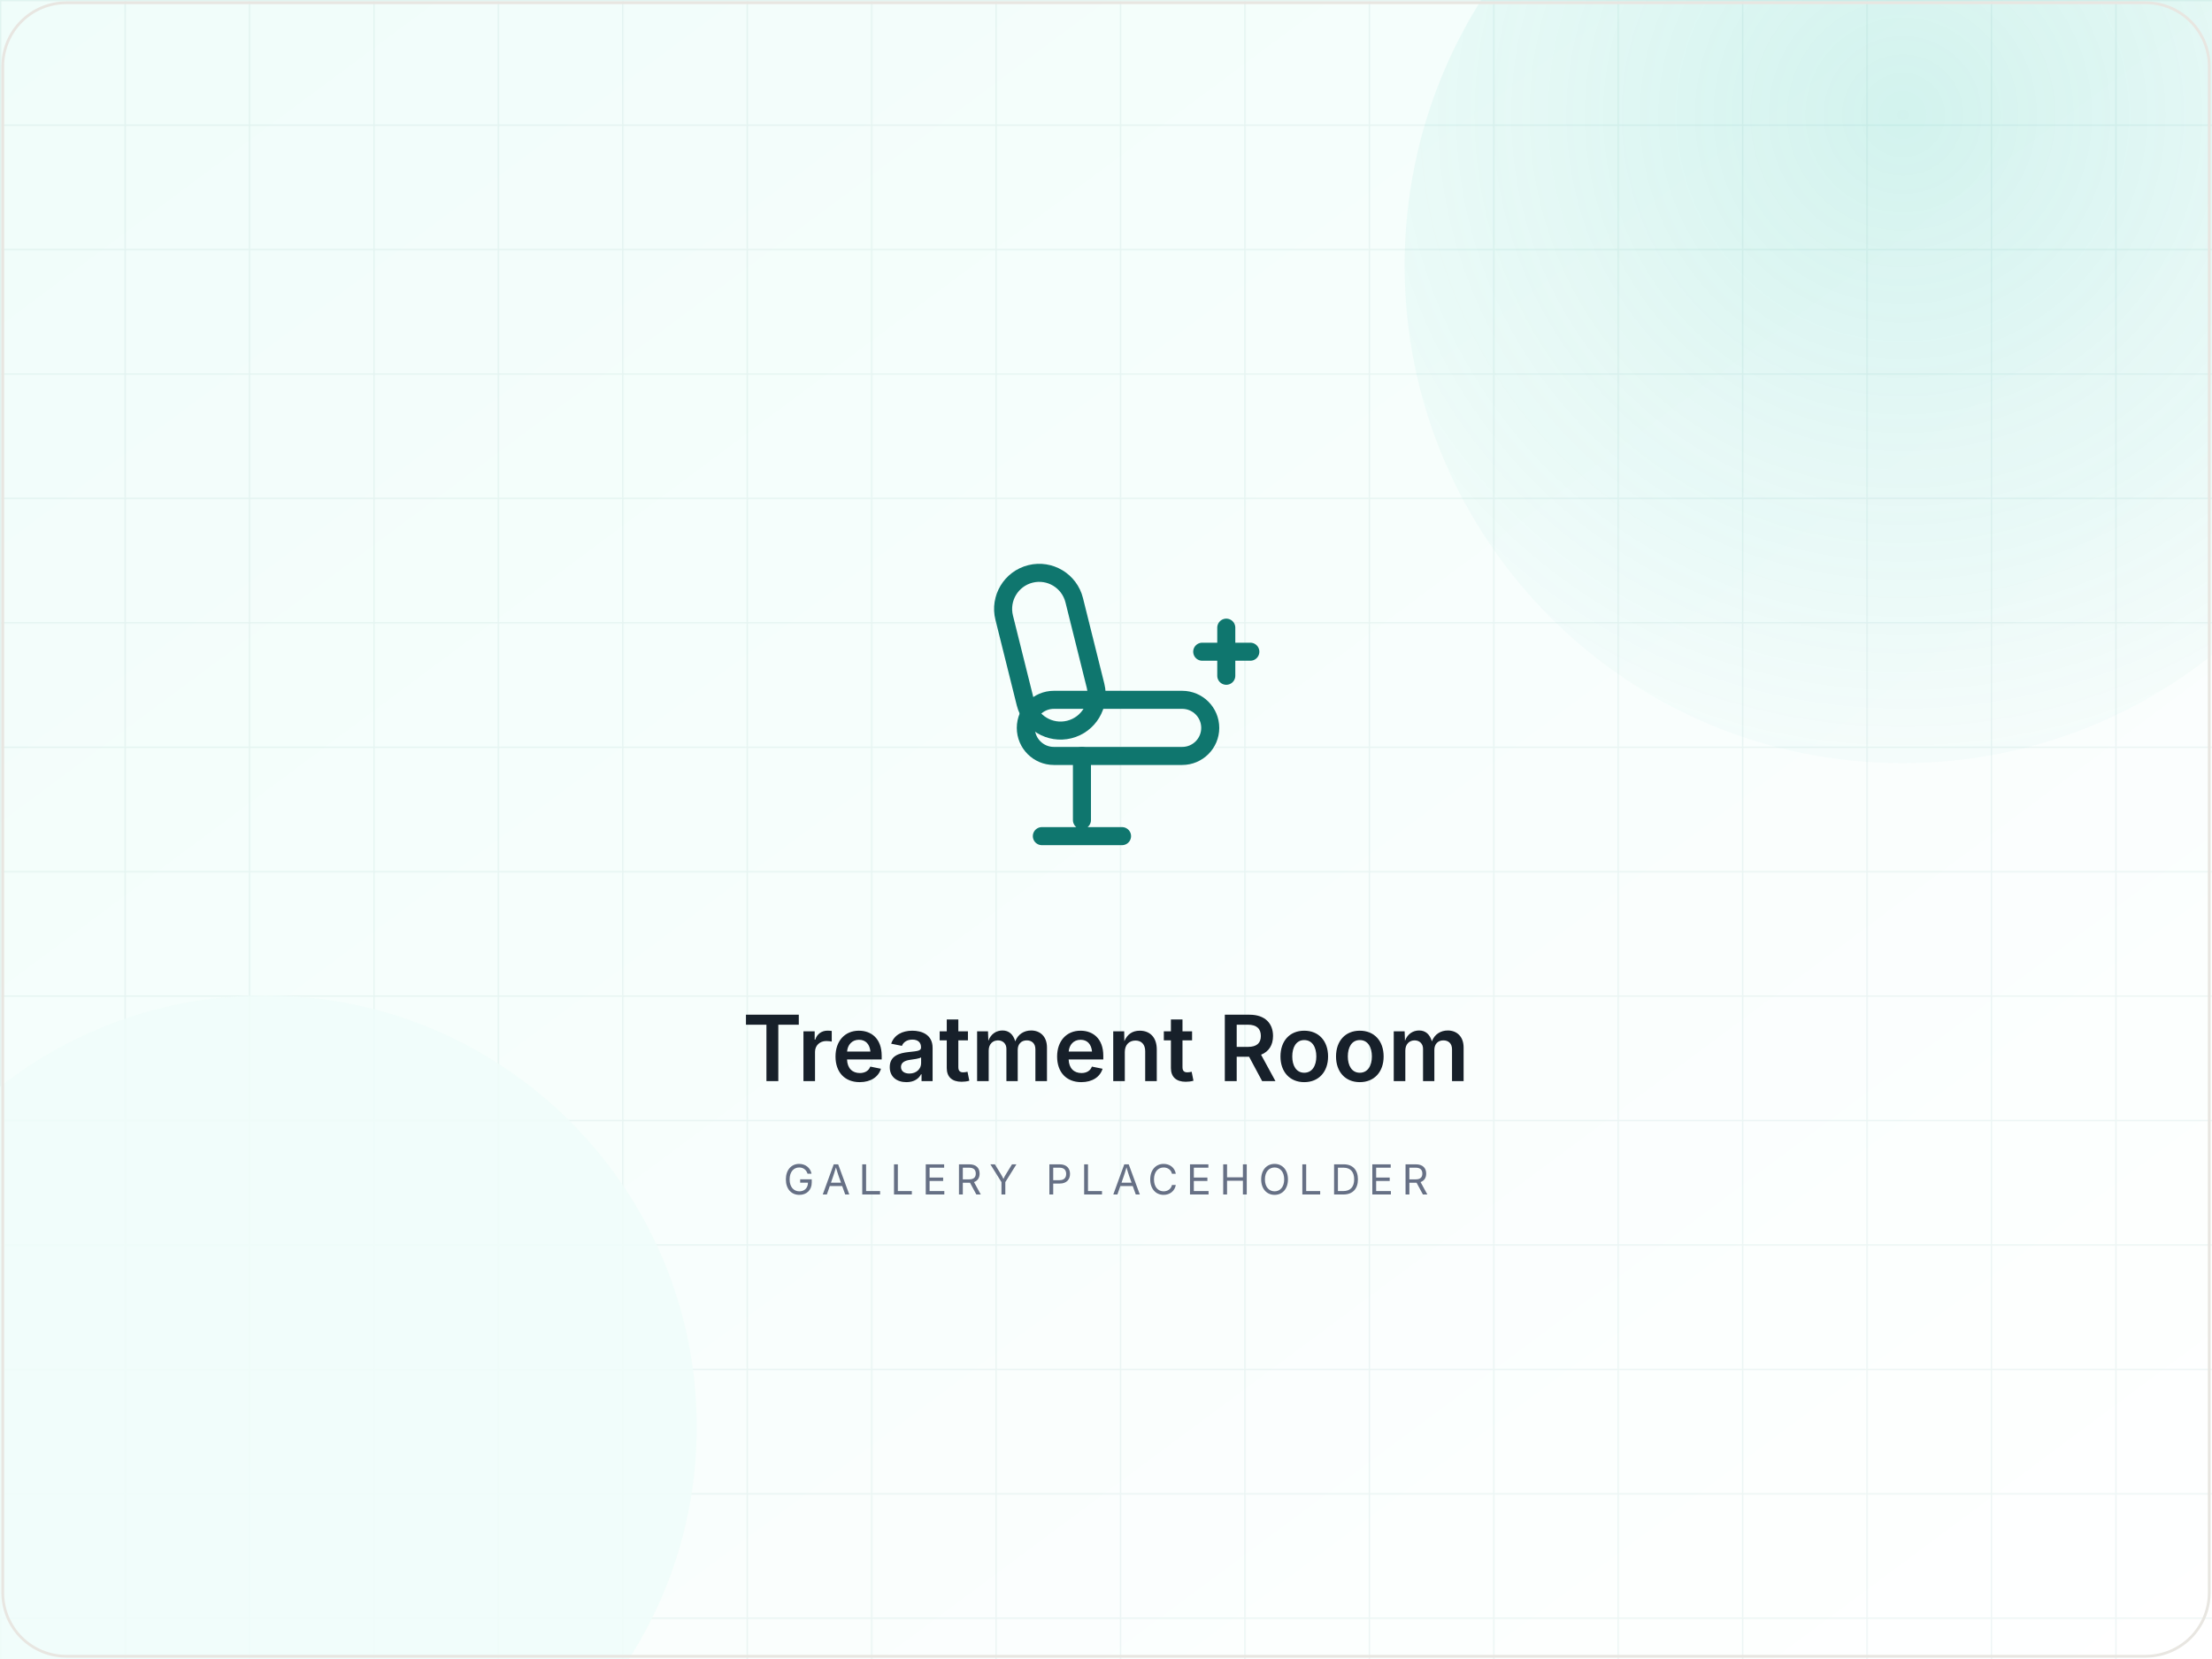
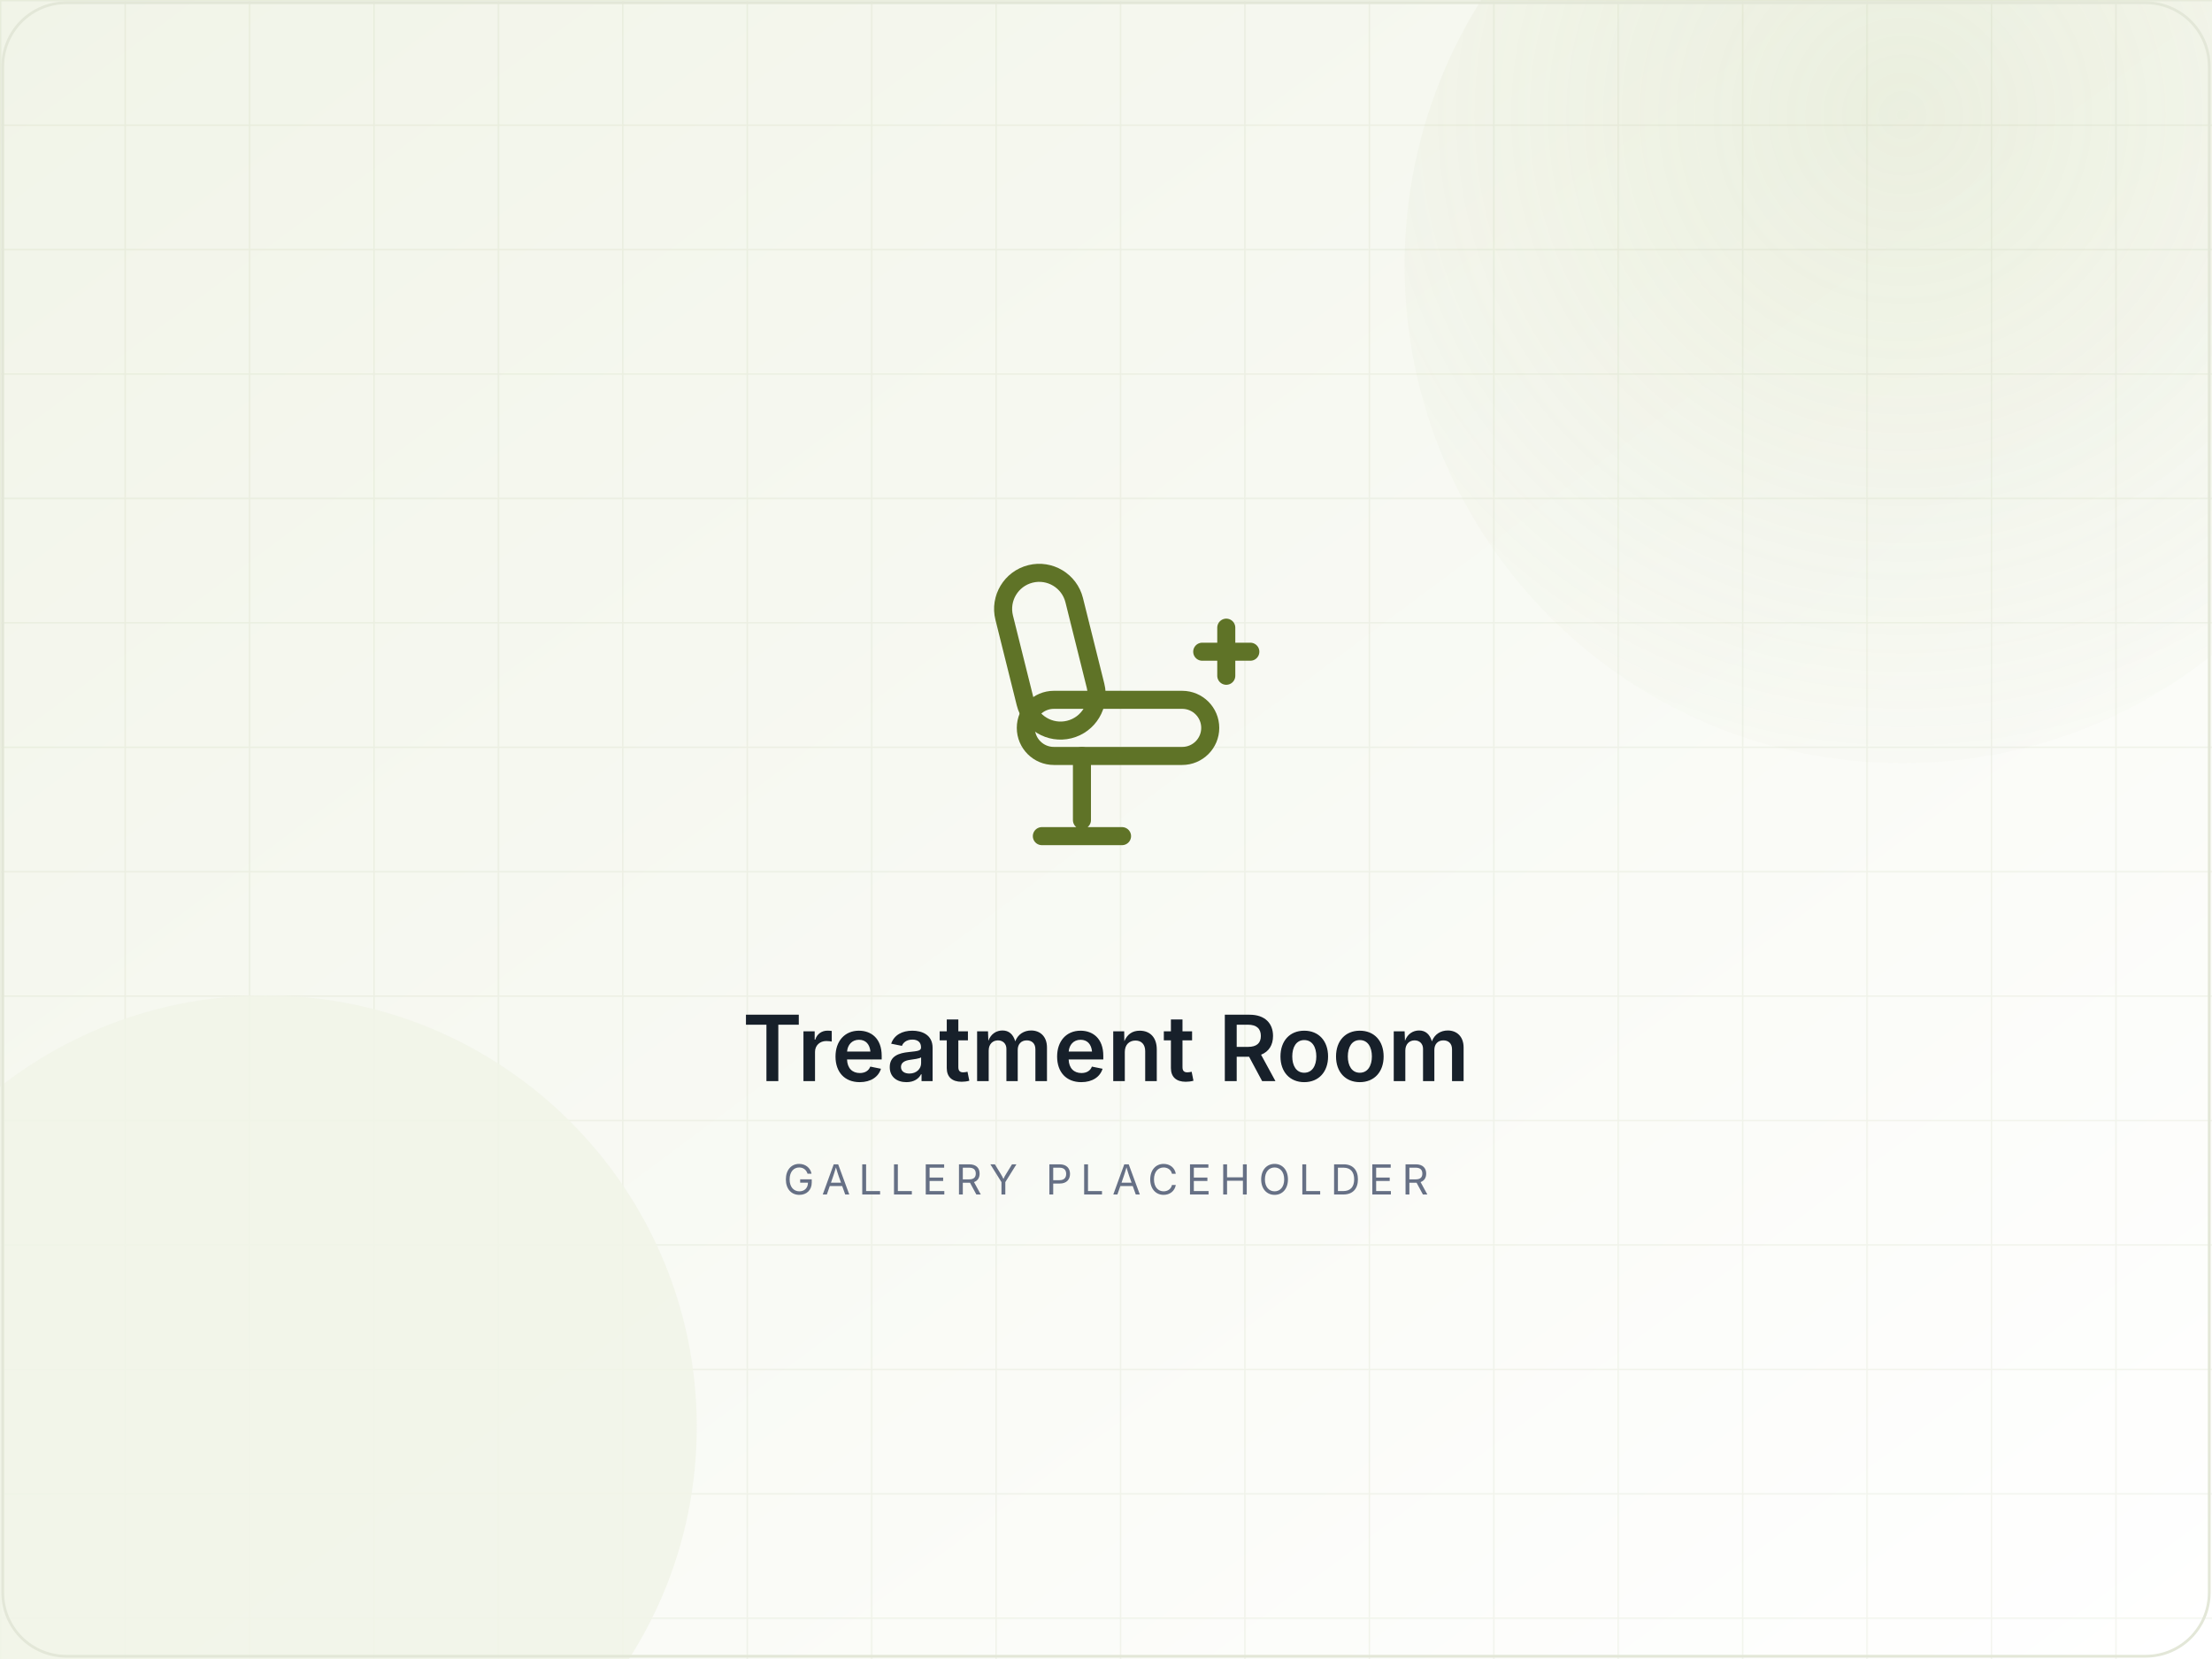
<svg xmlns="http://www.w3.org/2000/svg" width="800" height="600" viewBox="0 0 800 600" role="img" aria-label="Treatment Room — placeholder image">
  <defs>
    <linearGradient id="bg" x1="0" y1="0" x2="1" y2="1">
-       <stop offset="0%" stop-color="#F0FDFA" />
+       <stop offset="0%" stop-color="#F1F4E8" />
      <stop offset="100%" stop-color="#FFFFFF" />
    </linearGradient>
    <radialGradient id="glow" cx="0.5" cy="0.35" r="0.75">
-       <stop offset="0%" stop-color="#14B8A6" stop-opacity="0.16" />
-       <stop offset="100%" stop-color="#14B8A6" stop-opacity="0" />
+       <stop offset="0%" stop-color="#A9BA78" stop-opacity="0.16" />
+       <stop offset="100%" stop-color="#A9BA78" stop-opacity="0" />
    </radialGradient>
    <pattern id="grid" width="45" height="45" patternUnits="userSpaceOnUse">
-       <path d="M45 0H0V45" fill="none" stroke="#0F766E" stroke-opacity="0.07" />
+       <path d="M45 0H0V45" fill="none" stroke="#5F7327" stroke-opacity="0.07" />
    </pattern>
  </defs>
  <rect width="800" height="600" fill="url(#bg)" />
  <rect width="800" height="600" fill="url(#grid)" />
  <circle cx="688" cy="96" r="180" fill="url(#glow)" />
-   <circle cx="96" cy="516" r="156" fill="#F0FDFA" opacity="0.85" />
-   <rect x="1" y="1" width="798" height="598" rx="23" fill="none" stroke="#E8E6E1" />
-   <g transform="translate(327.5, 169) scale(1.45)" fill="none" stroke="#0F766E" stroke-width="4.5" stroke-linecap="round" stroke-linejoin="round">
+   <circle cx="96" cy="516" r="156" fill="#F1F4E8" opacity="0.85" />
+   <rect x="1" y="1" width="798" height="598" rx="23" fill="none" stroke="#E3E7D8" />
+   <g transform="translate(327.5, 169) scale(1.45)" fill="none" stroke="#5F7327" stroke-width="4.5" stroke-linecap="round" stroke-linejoin="round">
    <rect x="27" y="26" width="18" height="40" rx="9" transform="rotate(-14 36 46)" />
    <rect x="30" y="58" width="46" height="14" rx="7" />
    <path d="M44 72v16M34 92h20" />
    <path d="M74 46h12M80 40v12" />
  </g>
  <text x="400" y="391" text-anchor="middle" font-family="ui-sans-serif, system-ui, -apple-system, 'Segoe UI', sans-serif" font-size="33" font-weight="600" fill="#17202A">Treatment Room</text>
  <text x="400" y="432" text-anchor="middle" font-family="ui-sans-serif, system-ui, -apple-system, 'Segoe UI', sans-serif" font-size="15" letter-spacing="3" fill="#667085">GALLERY PLACEHOLDER</text>
</svg>
